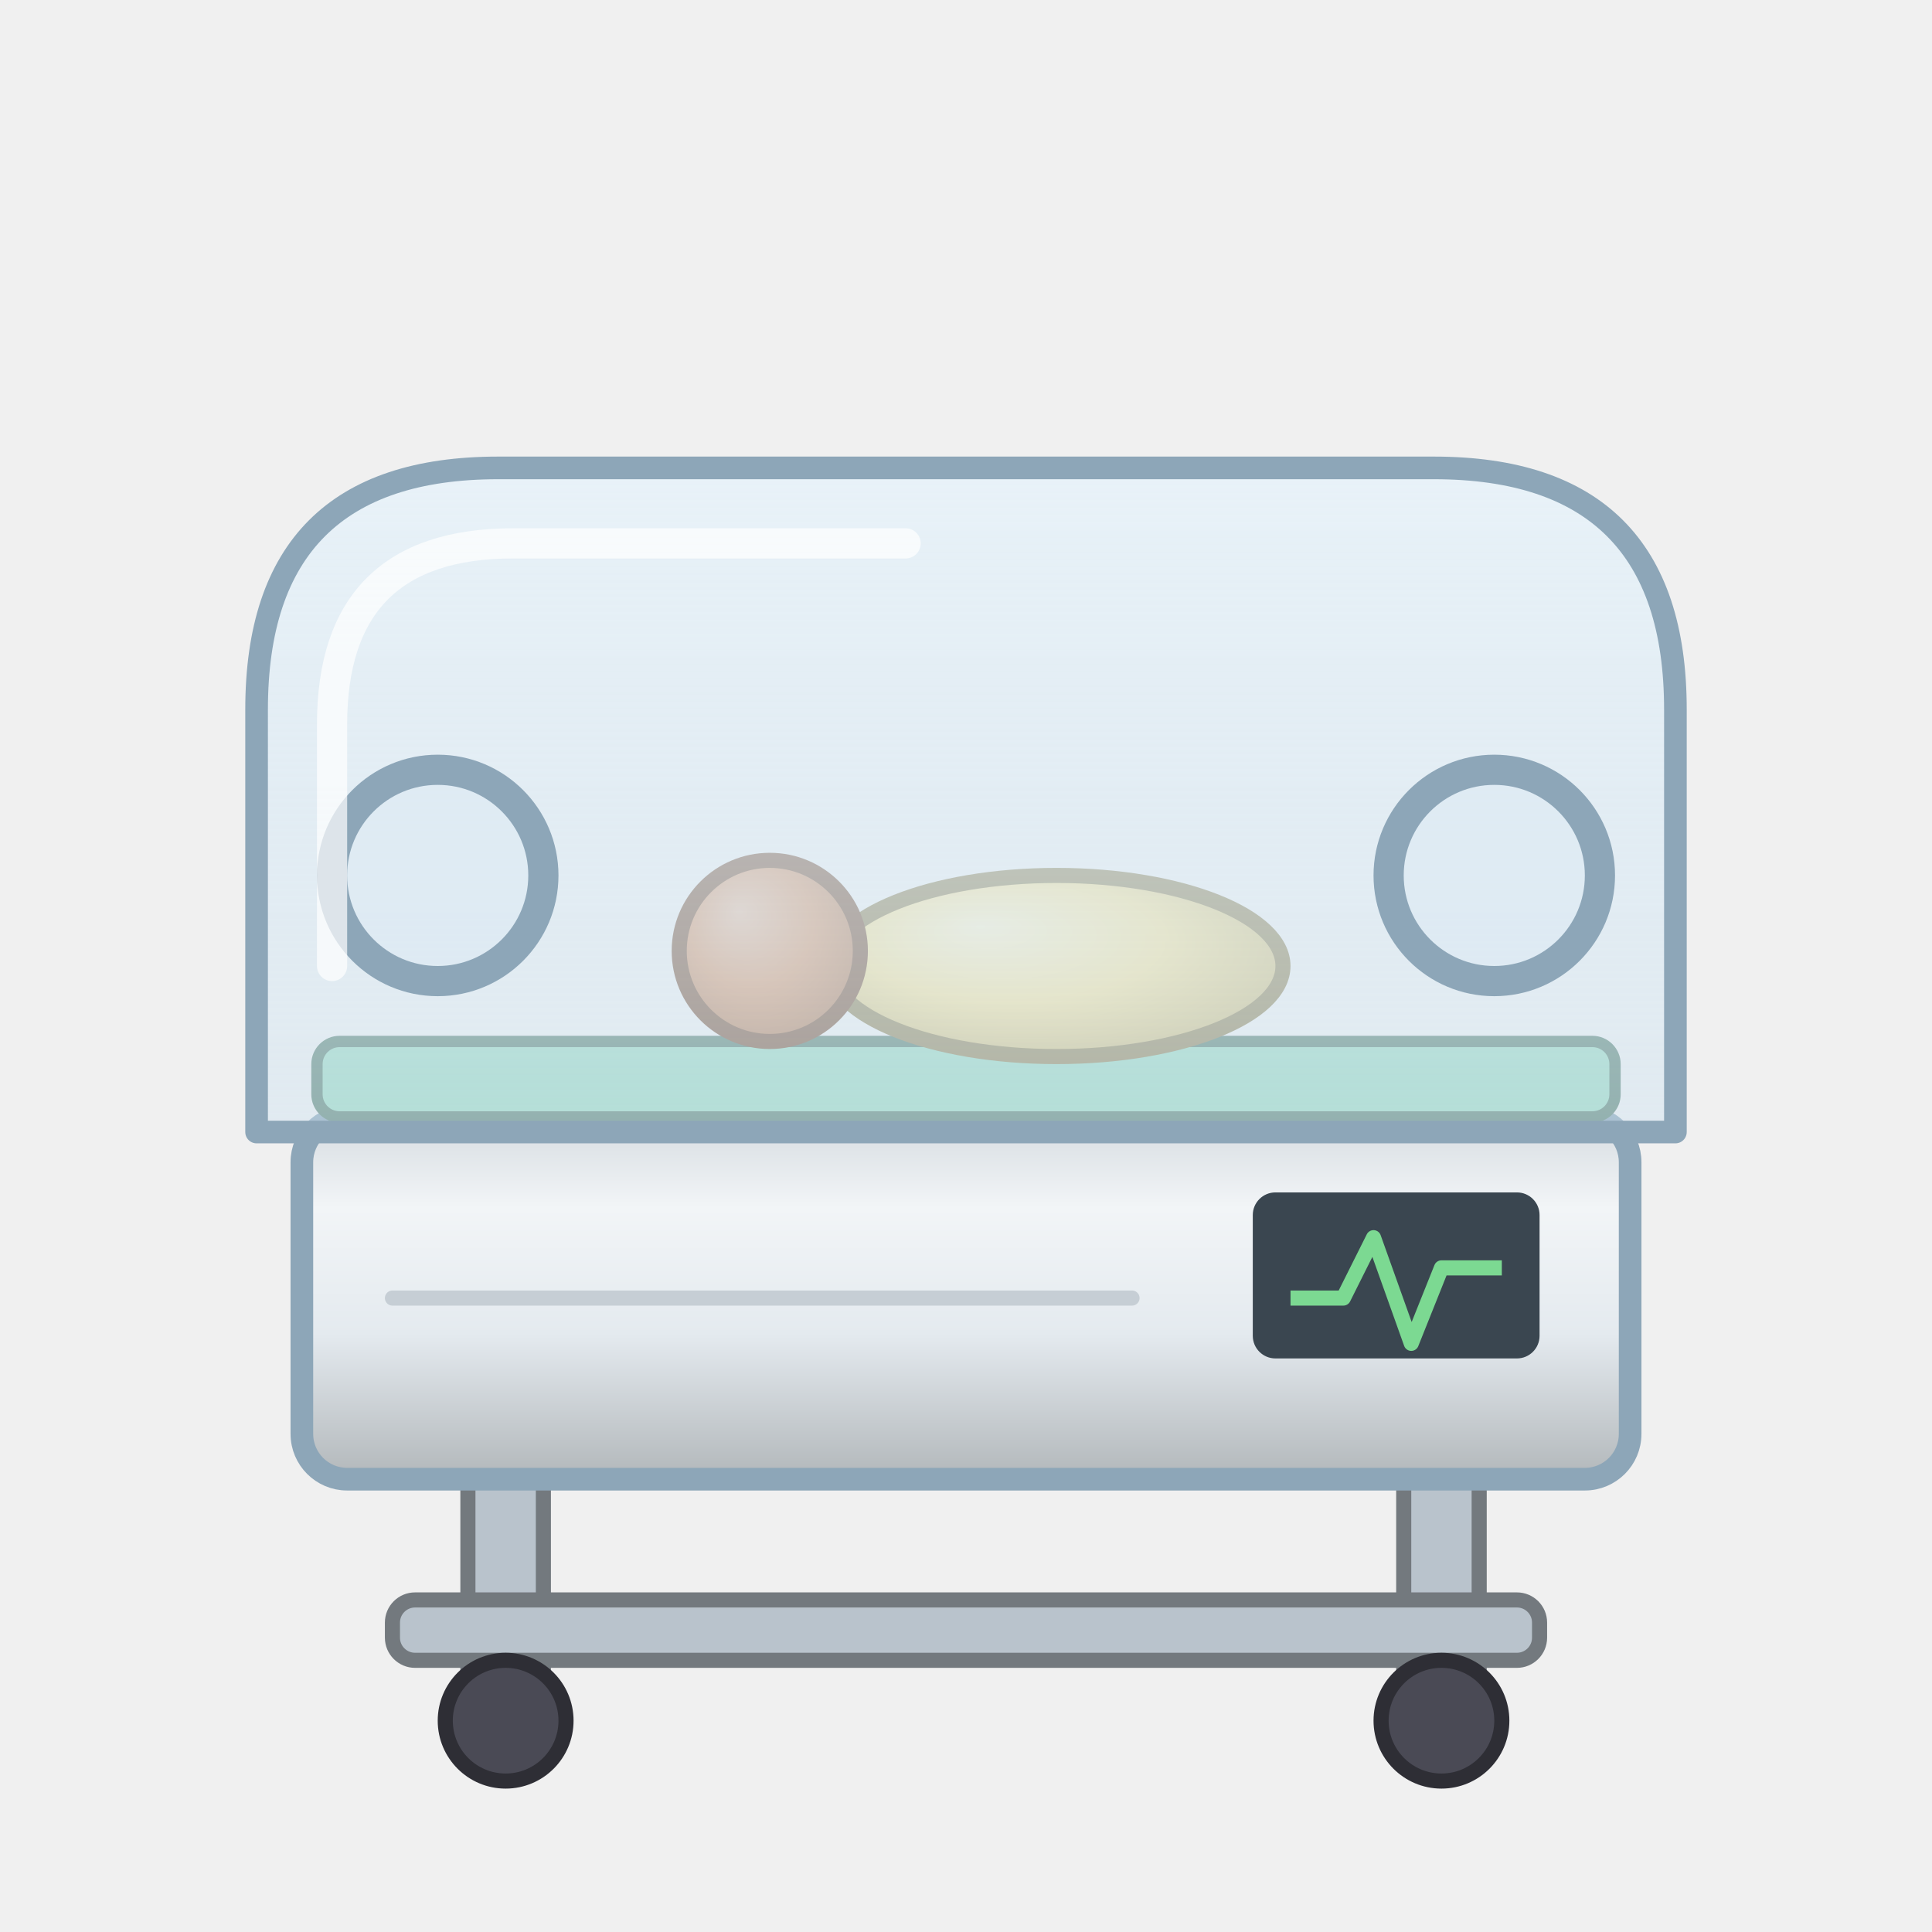
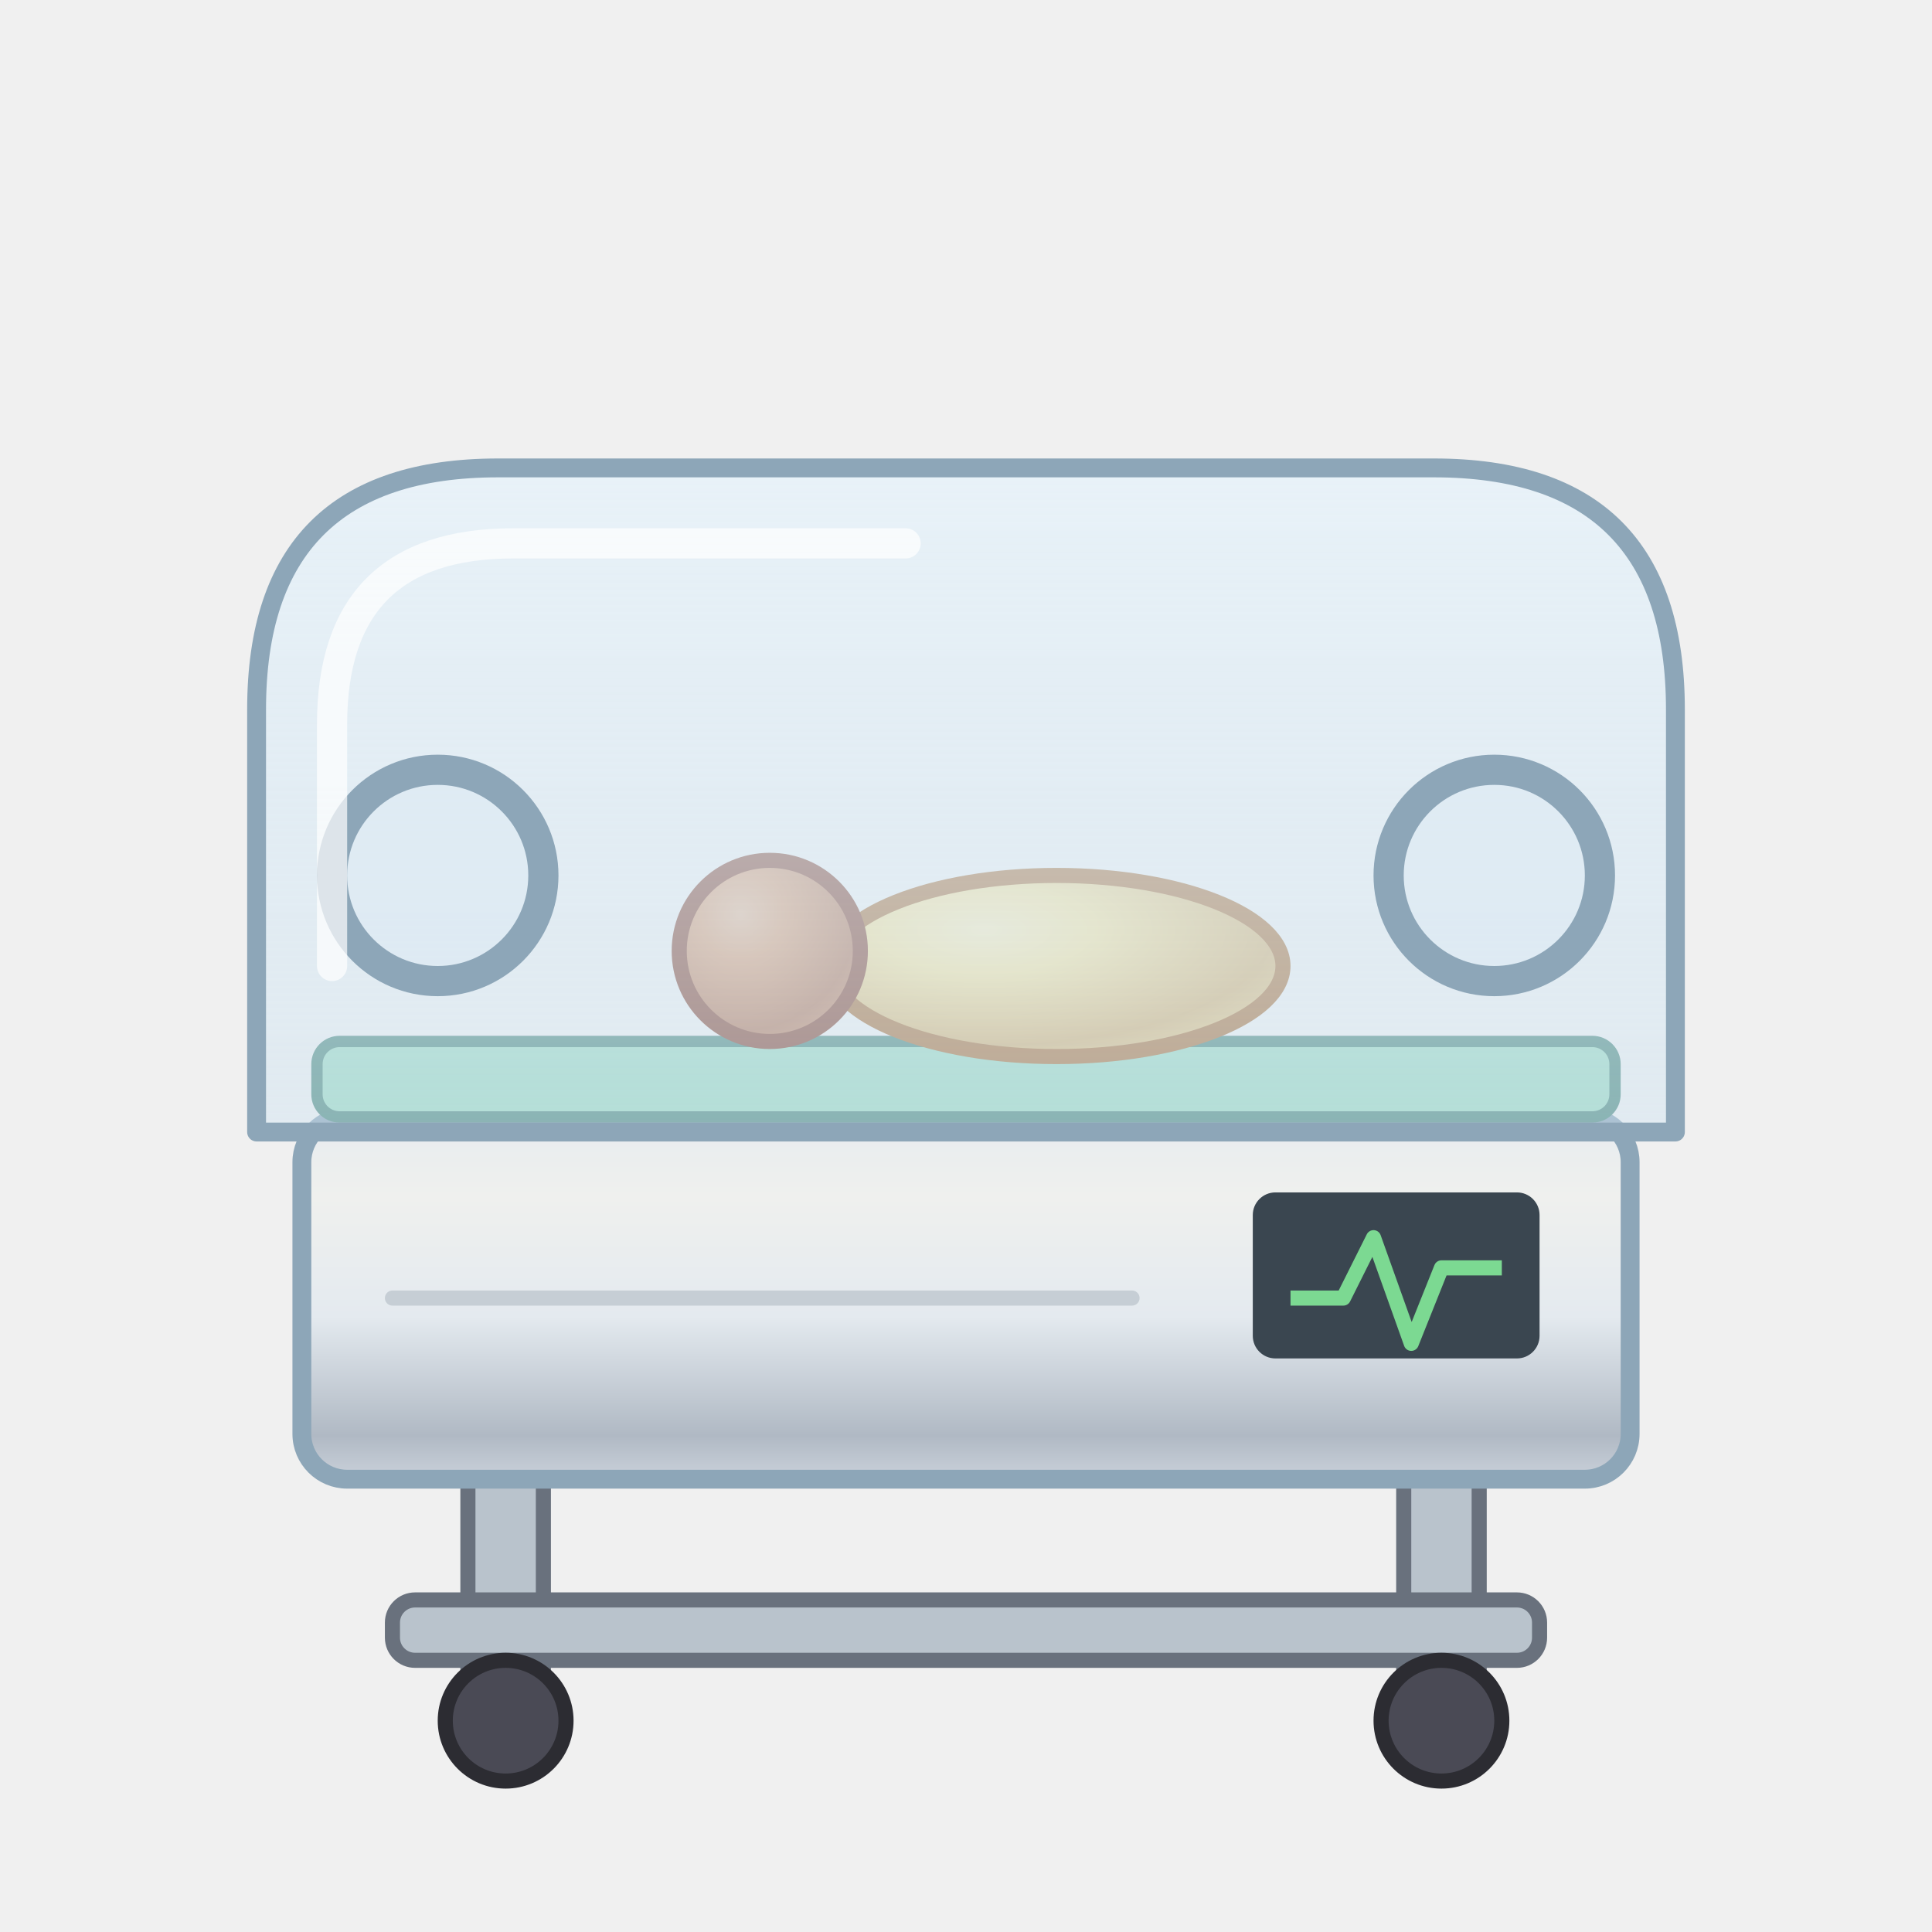
<svg xmlns="http://www.w3.org/2000/svg" viewBox="0 0 256 256" width="256" height="256" role="img" aria-labelledby="incubator-title">
  <defs>
    <linearGradient id="incubator-cab" x1="0" y1="0" x2="0" y2="1">
-       <stop offset="0" stop-color="#d6dce1" />
-       <stop offset="0.25" stop-color="#f2f5f7" />
-       <stop offset="0.6" stop-color="#E4EAEF" />
-       <stop offset="1" stop-color="#b2b7ba" />
+       <stop offset="0" stop-color="#e7ecef" />
+       <stop offset="0.22" stop-color="#eff0ee" />
+       <stop offset="0.55" stop-color="#E4EAEF" />
+       <stop offset="0.88" stop-color="#b0b9c4" />
+       <stop offset="1" stop-color="#cad1da" />
    </linearGradient>
-     <radialGradient id="incubator-swaddle" cx="0.45" cy="0.42" r="0.62" fx="0.33" fy="0.28">
-       <stop offset="0" stop-color="#fbf1d0" />
-       <stop offset="0.55" stop-color="#F6E2A0" />
-       <stop offset="1" stop-color="#cfbe86" />
+     <radialGradient id="incubator-swaddle" cx="0.34" cy="0.3" r="0.8">
+       <stop offset="0" stop-color="#faebbe" />
+       <stop offset="0.3" stop-color="#F6E2A0" />
+       <stop offset="0.8" stop-color="#d6b378" />
+       <stop offset="1" stop-color="#e6cb8c" />
    </radialGradient>
-     <radialGradient id="incubator-skin" cx="0.45" cy="0.42" r="0.62" fx="0.33" fy="0.28">
-       <stop offset="0" stop-color="#e6c1a9" />
-       <stop offset="0.55" stop-color="#D9A07A" />
-       <stop offset="1" stop-color="#b68666" />
+     <radialGradient id="incubator-skin" cx="0.34" cy="0.3" r="0.8">
+       <stop offset="0" stop-color="#e4b99a" />
+       <stop offset="0.3" stop-color="#D9A07A" />
+       <stop offset="0.8" stop-color="#b77d60" />
+       <stop offset="1" stop-color="#c88e6d" />
    </radialGradient>
    <linearGradient id="incubator-hood" x1="0" y1="0" x2="0" y2="1">
      <stop offset="0" stop-color="#E6F2FA" stop-opacity="0.8" />
      <stop offset="1" stop-color="#CFE4F2" stop-opacity="0.45" />
    </linearGradient>
  </defs>
-   <rect x="62" y="194" width="10" height="28" fill="#B9C3CC" stroke="#73797e" stroke-width="2" />
-   <rect x="186" y="194" width="10" height="28" fill="#B9C3CC" stroke="#73797e" stroke-width="2" />
-   <rect x="52" y="212" width="152" height="8" rx="3" fill="#B9C3CC" stroke="#73797e" stroke-width="2" />
-   <circle cx="67" cy="228" r="8" fill="#4A4A55" stroke="#2e2e35" stroke-width="2" />
-   <circle cx="191" cy="228" r="8" fill="#4A4A55" stroke="#2e2e35" stroke-width="2" />
-   <rect x="40" y="148" width="176" height="48" rx="6" fill="url(#incubator-cab)" stroke="#8DA6B8" stroke-width="3" />
+   <rect x="62" y="194" width="10" height="28" fill="#B9C3CC" stroke="#69717d" stroke-width="2" />
+   <rect x="186" y="194" width="10" height="28" fill="#B9C3CC" stroke="#69717d" stroke-width="2" />
+   <rect x="52" y="212" width="152" height="8" rx="3" fill="#B9C3CC" stroke="#69717d" stroke-width="2" />
+   <circle cx="67" cy="228" r="8" fill="#4A4A55" stroke="#2c2c32" stroke-width="2" />
+   <circle cx="191" cy="228" r="8" fill="#4A4A55" stroke="#2c2c32" stroke-width="2" />
+   <rect x="40" y="148" width="176" height="48" rx="6" fill="url(#incubator-cab)" stroke="#8DA6B8" stroke-width="2.5" />
  <rect x="166" y="158" width="38" height="22" rx="3" fill="#3A4650" />
  <path d="M171 172L178 172L182 164L187 178L191 168L199 168" fill="none" stroke="#7CD992" stroke-width="2" stroke-linejoin="round" />
  <path d="M52 172H150" stroke="#C6CED5" stroke-width="2" stroke-linecap="round" />
-   <rect x="42" y="138" width="172" height="10" rx="3" fill="#9ED9C2" stroke="#628778" stroke-width="1.5" />
-   <ellipse cx="140" cy="128" rx="30" ry="12" fill="url(#incubator-swaddle)" stroke="#998c63" stroke-width="2" />
-   <circle cx="102" cy="126" r="12" fill="url(#incubator-skin)" stroke="#87634c" stroke-width="2" />
-   <path d="M34 150V94Q34 62 66 62H190Q222 62 222 94V150Z" fill="url(#incubator-hood)" stroke="#8DA6B8" stroke-width="3" stroke-linejoin="round" />
+   <rect x="42" y="138" width="172" height="10" rx="3" fill="#9ED9C2" stroke="#528c81" stroke-width="1.5" />
+   <ellipse cx="140" cy="128" rx="30" ry="12" fill="url(#incubator-swaddle)" stroke="#ad7744" stroke-width="2" />
+   <circle cx="102" cy="126" r="12" fill="url(#incubator-skin)" stroke="#8b4e3d" stroke-width="2" />
+   <path d="M34 150V94Q34 62 66 62H190Q222 62 222 94V150Z" fill="url(#incubator-hood)" stroke="#8DA6B8" stroke-width="2.5" stroke-linejoin="round" />
  <circle cx="58" cy="116" r="14" fill="#DCEAF4" fill-opacity="0.5" stroke="#8DA6B8" stroke-width="4" />
  <circle cx="198" cy="116" r="14" fill="#DCEAF4" fill-opacity="0.5" stroke="#8DA6B8" stroke-width="4" />
  <path d="M44 128V96Q44 72 68 72H120" fill="none" stroke="#fff" stroke-width="4" stroke-linecap="round" opacity="0.7" />
</svg>
